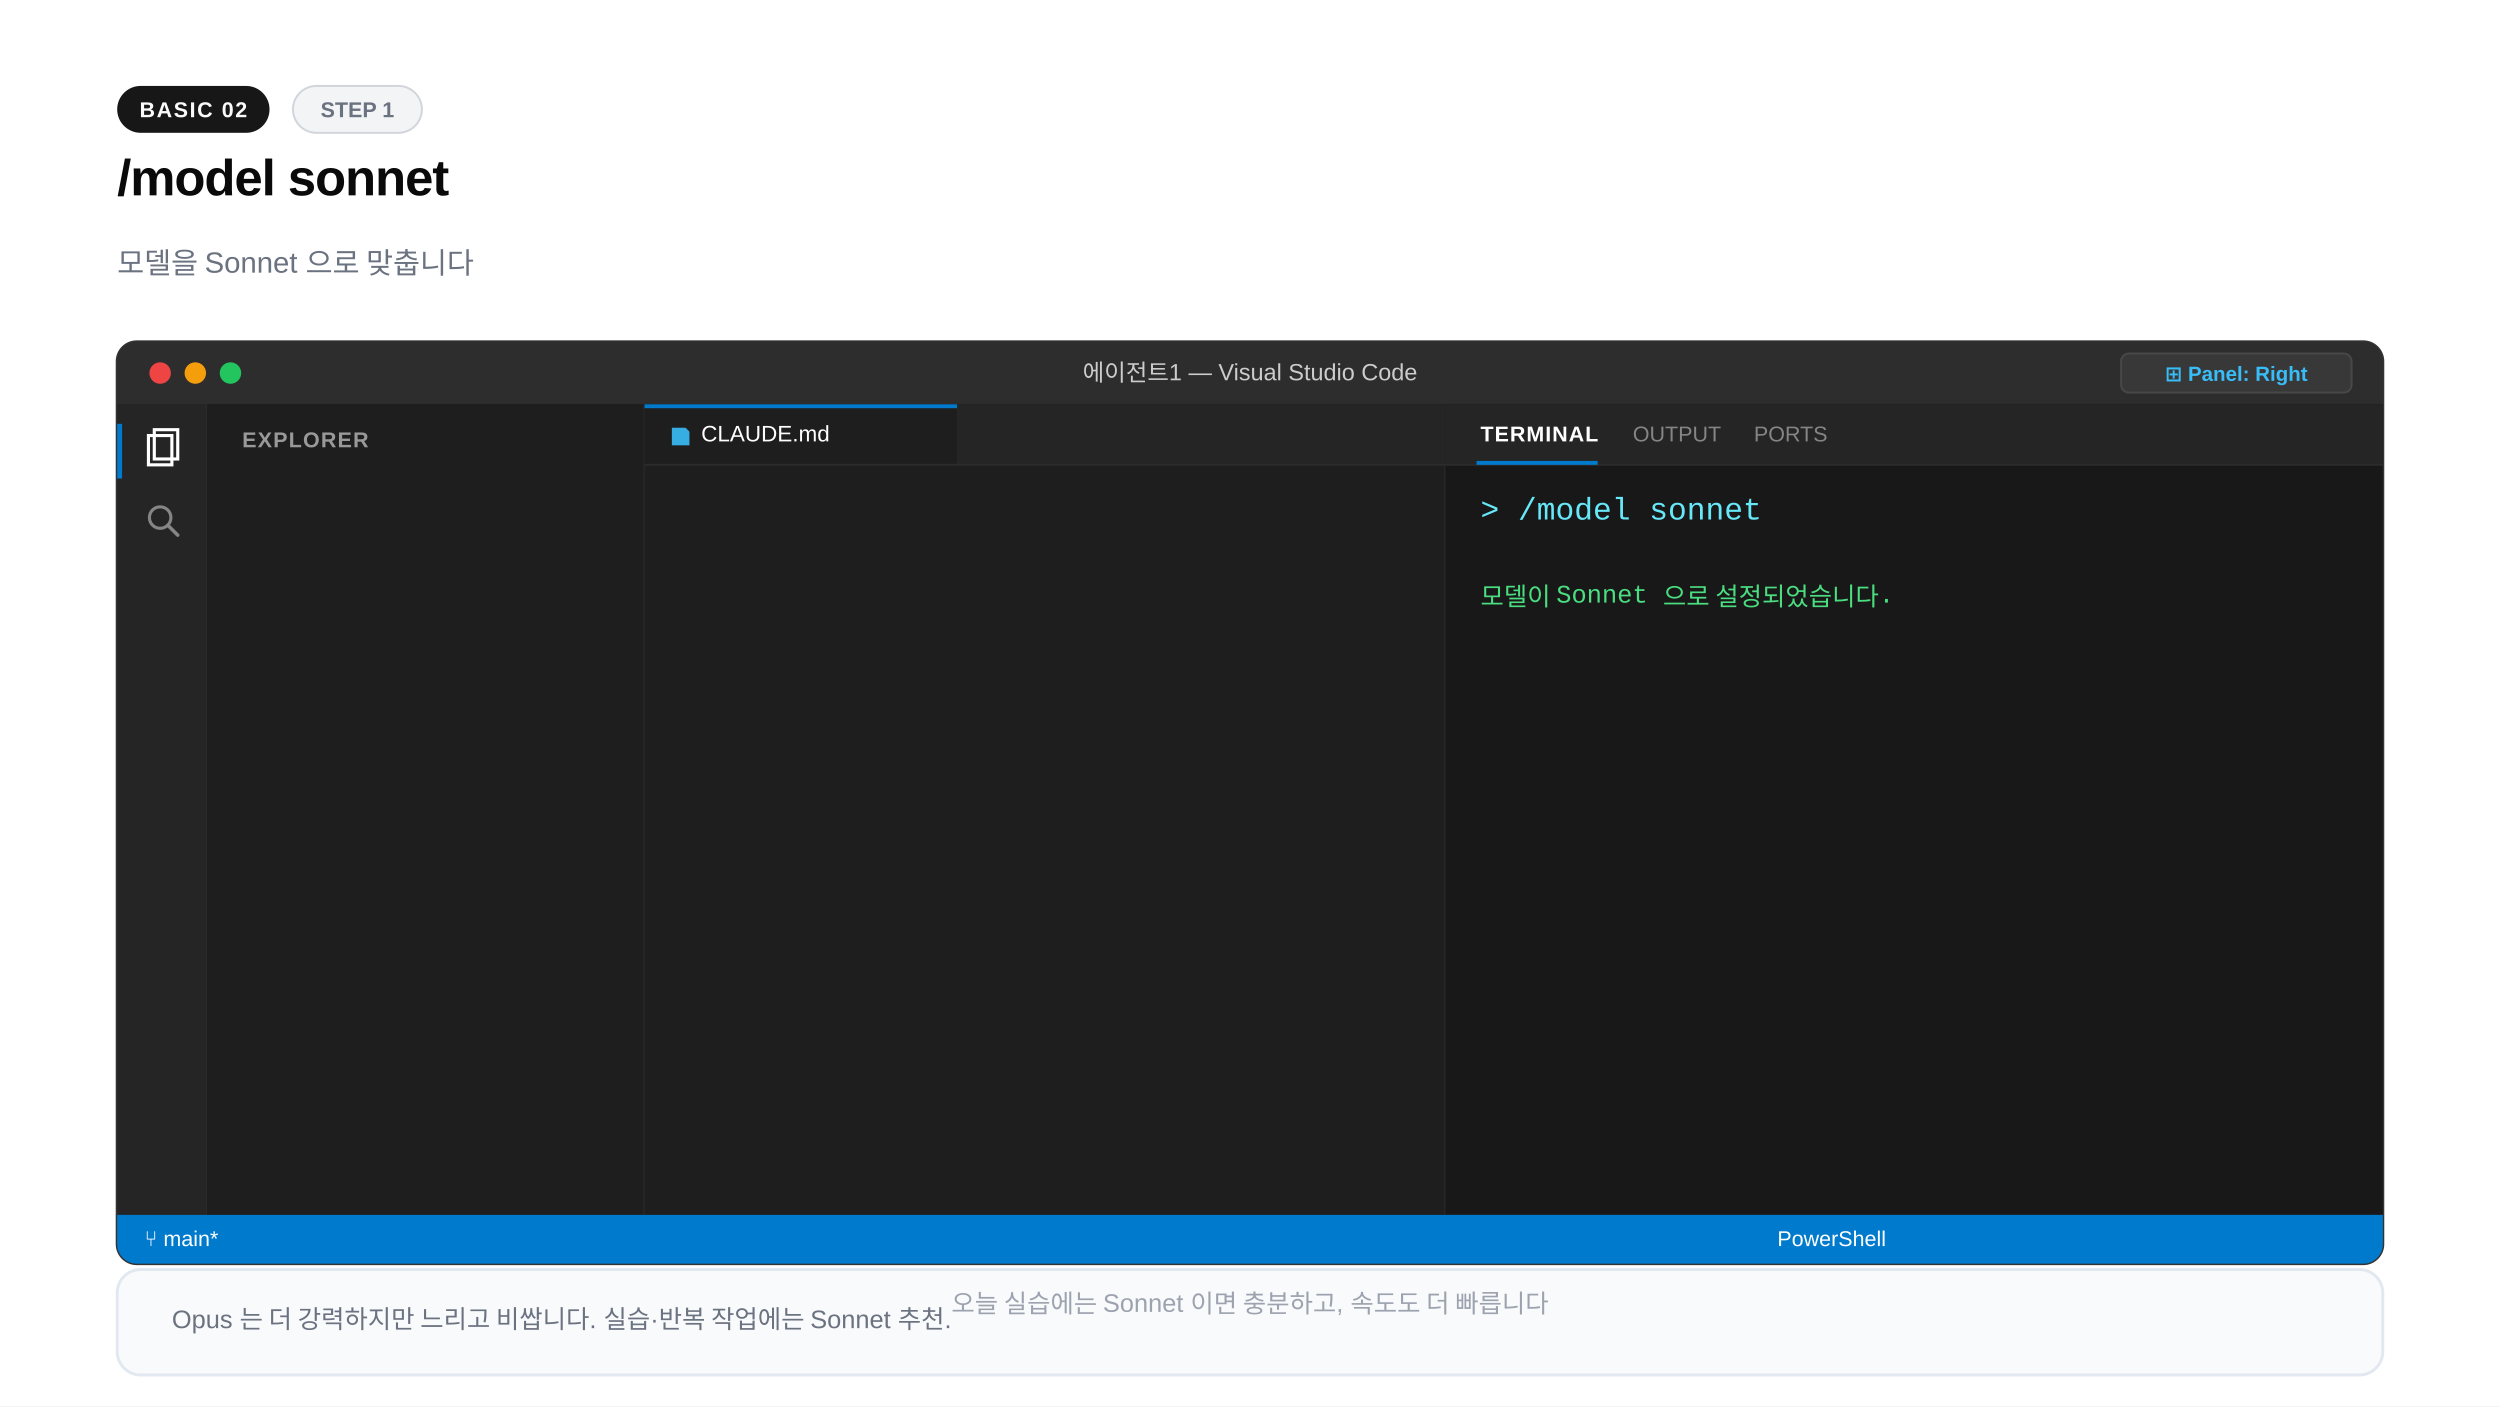
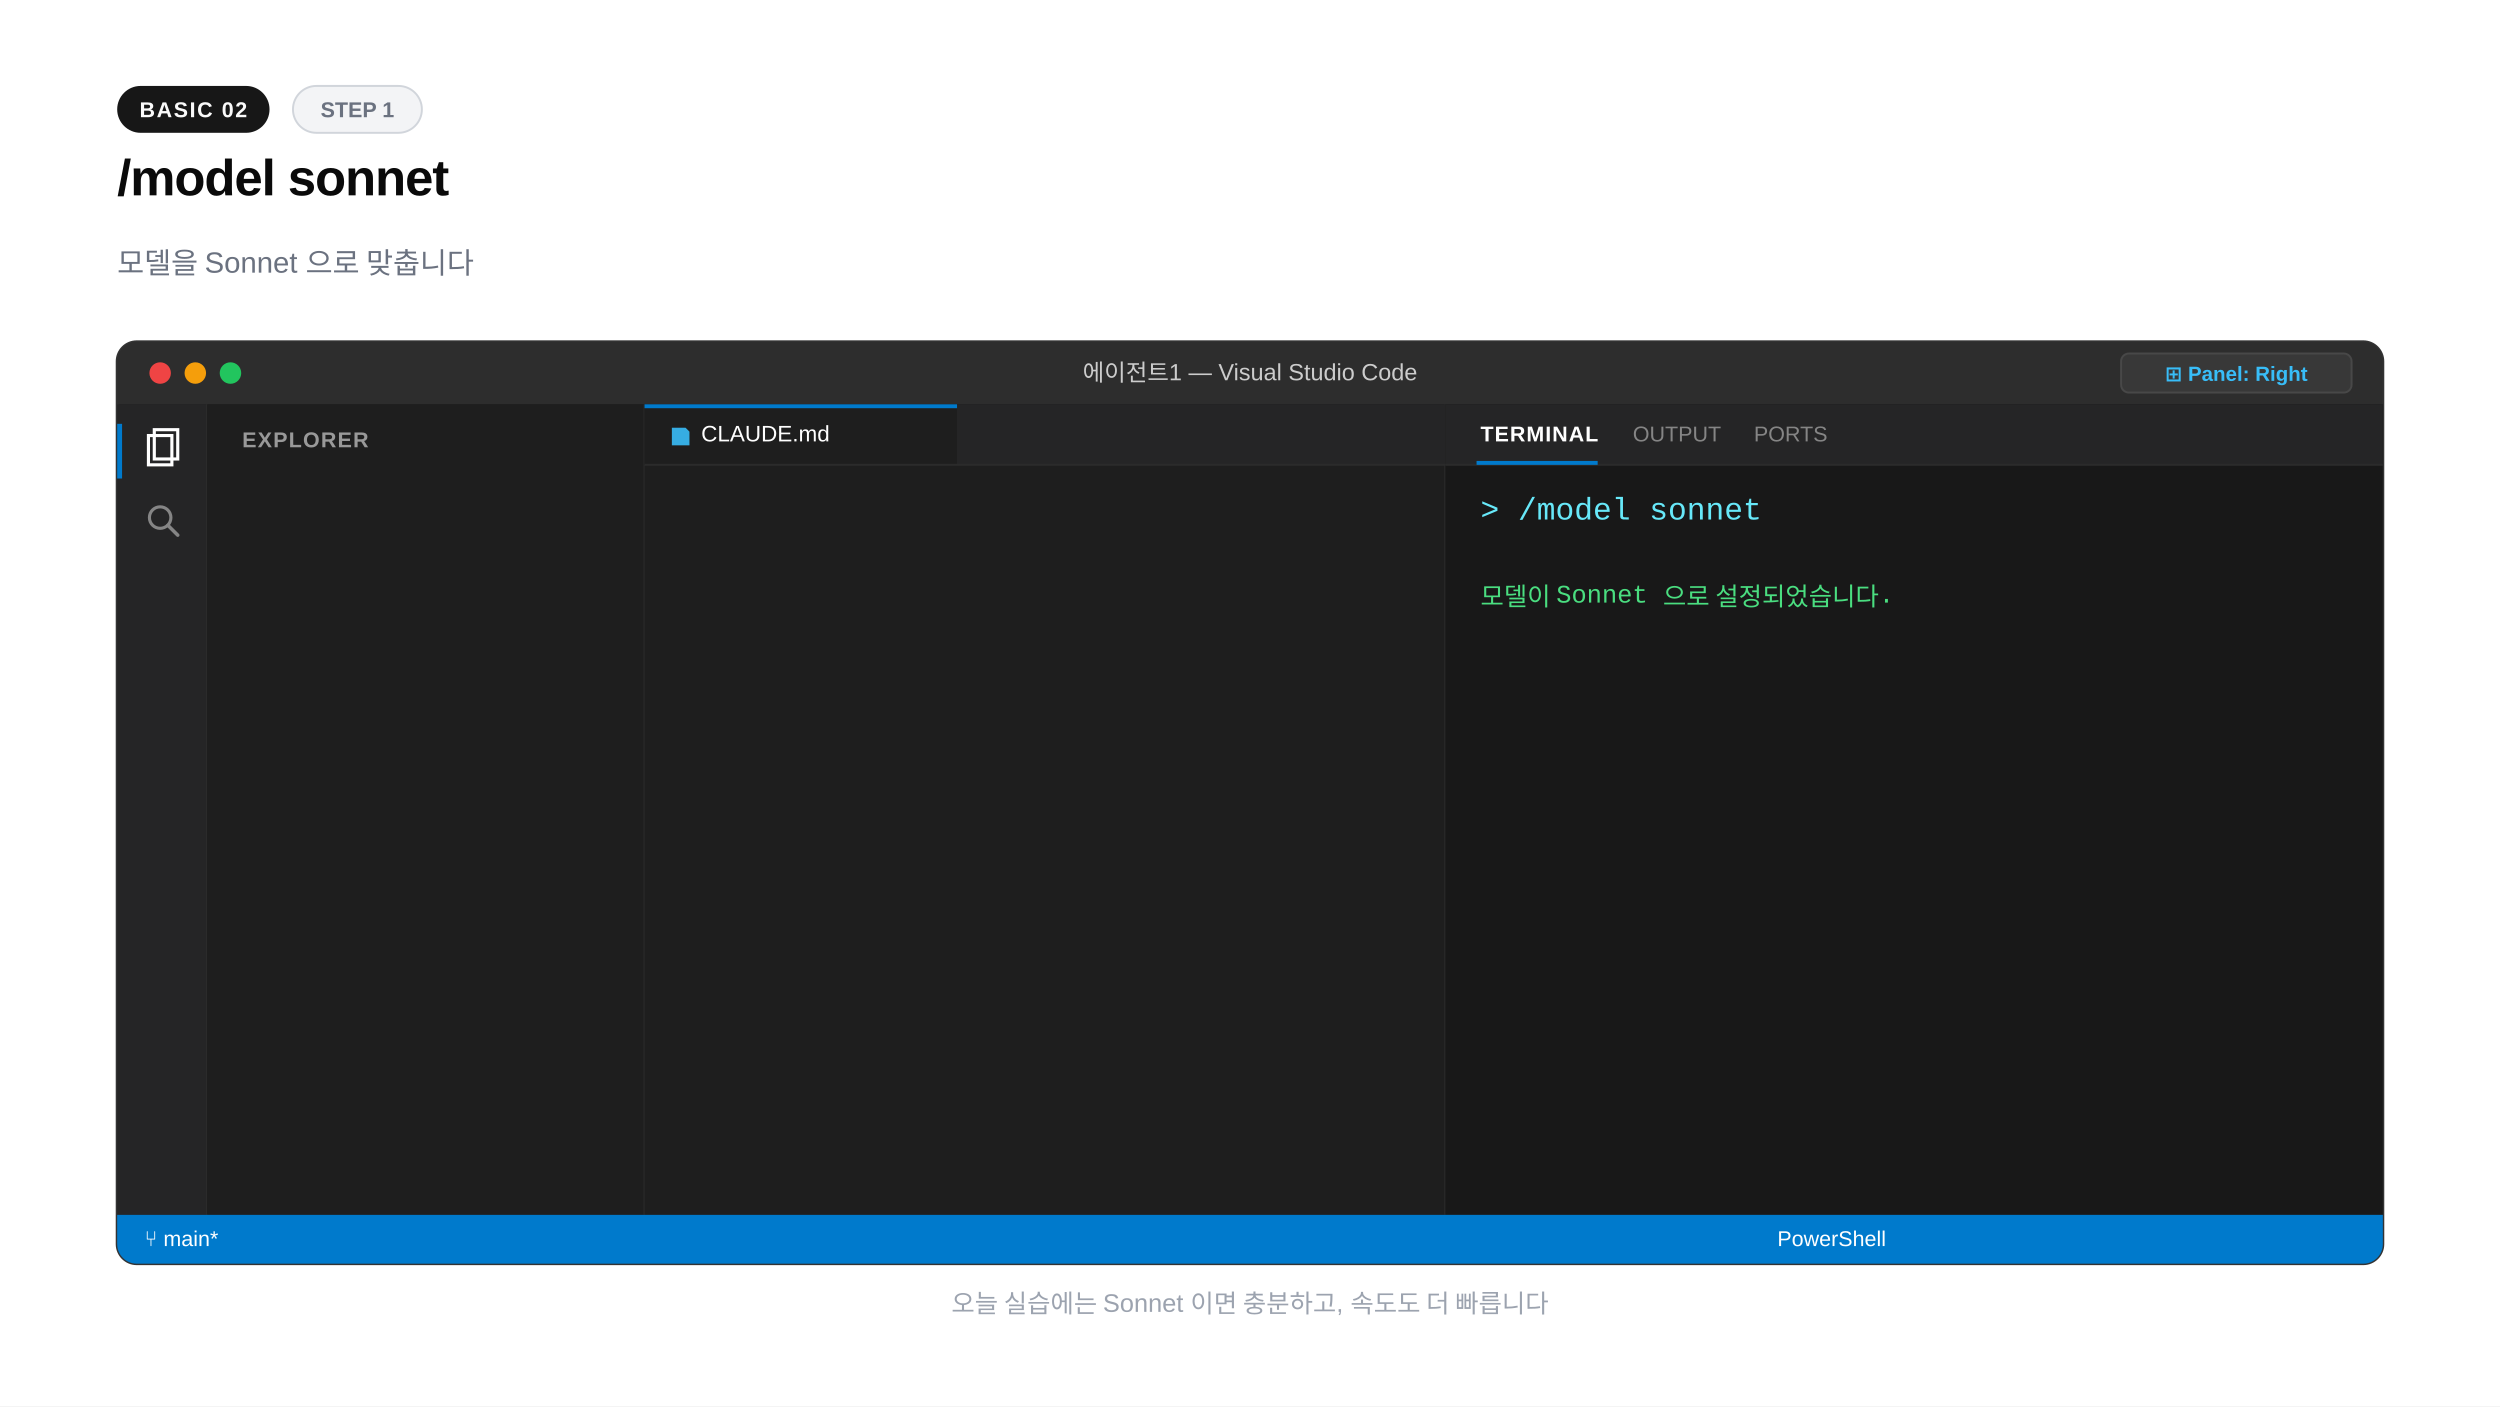
<svg xmlns="http://www.w3.org/2000/svg" width="1280" height="720" viewBox="0 0 1280 720">
  <rect x="0" y="0" width="1280" height="720" fill="#ffffff" />
  <rect x="60" y="44" width="78" height="24" rx="12" fill="#171717" />
  <text x="99" y="60" text-anchor="middle" font-family="-apple-system,BlinkMacSystemFont,'Segoe UI',Arial,sans-serif" font-size="11" font-weight="600" fill="#fafafa" letter-spacing="0.8">BASIC 02</text>
  <rect x="150" y="44" width="66" height="24" rx="12" fill="#f3f4f6" stroke="#d1d5db" stroke-width="1" />
  <text x="183" y="60" text-anchor="middle" font-family="-apple-system,BlinkMacSystemFont,'Segoe UI',Arial,sans-serif" font-size="11" font-weight="600" fill="#6b7280">STEP 1</text>
  <text x="60" y="100" font-family="-apple-system,BlinkMacSystemFont,'Segoe UI',Arial,sans-serif" font-size="26" font-weight="800" fill="#0a0a0a" letter-spacing="-0.02em">/model sonnet</text>
  <text x="60" y="140" font-family="-apple-system,BlinkMacSystemFont,'Segoe UI',Arial,sans-serif" font-size="15" font-weight="400" fill="#6b7280">모델을 Sonnet 으로 맞춥니다</text>
  <rect x="60" y="175" width="1160" height="472" rx="10" fill="#1e1e1e" stroke="#333333" stroke-width="1.5" />
  <path d="M60 185a10 10 0 0 1 10-10h1140a10 10 0 0 1 10 10v22H60z" fill="#2d2d2d" />
  <circle cx="82" cy="191" r="5.5" fill="#ef4444" />
  <circle cx="100" cy="191" r="5.5" fill="#f59e0b" />
  <circle cx="118" cy="191" r="5.5" fill="#22c55e" />
  <text x="640" y="195" text-anchor="middle" font-family="-apple-system,BlinkMacSystemFont,'Segoe UI',Arial,sans-serif" font-size="12" font-weight="500" fill="#cccccc">에이전트1 — Visual Studio Code</text>
  <rect x="1086" y="181" width="118" height="20" rx="4" fill="#383838" stroke="#484848" stroke-width="1" />
  <text x="1145" y="195" text-anchor="middle" font-family="-apple-system,BlinkMacSystemFont,'Segoe UI',Arial,sans-serif" font-size="10.5" font-weight="600" fill="#38bdf8">⊞ Panel: Right</text>
  <rect x="60" y="207" width="46" height="415" fill="#252526" />
  <line x1="106" y1="207" x2="106" y2="622" stroke="#2b2b2b" stroke-width="1" />
  <rect x="60" y="217" width="2.5" height="28" fill="#007acc" />
  <path d="M76 223h12v15H76z" fill="none" stroke="#ffffff" stroke-width="1.6" />
  <path d="M79 220h12v15H79z" fill="none" stroke="#ffffff" stroke-width="1.6" />
  <circle cx="82" cy="265" r="5.5" fill="none" stroke="#858585" stroke-width="1.6" />
  <line x1="86" y1="269" x2="91" y2="274" stroke="#858585" stroke-width="1.8" stroke-linecap="round" />
  <rect x="106" y="207" width="224" height="415" fill="#1e1e1e" />
  <line x1="330" y1="207" x2="330" y2="622" stroke="#2b2b2b" stroke-width="1" />
  <text x="124" y="229" font-family="-apple-system,BlinkMacSystemFont,'Segoe UI',Arial,sans-serif" font-size="11" font-weight="700" fill="#999999" letter-spacing="0.6">EXPLORER</text>
  <rect x="330" y="207" width="410" height="415" fill="#1e1e1e" />
  <line x1="740" y1="207" x2="740" y2="622" stroke="#2b2b2b" stroke-width="1" />
  <rect x="330" y="207" width="410" height="31" fill="#252526" />
  <rect x="330" y="207" width="160" height="31" fill="#1e1e1e" />
  <rect x="330" y="207" width="160" height="2" fill="#007acc" />
  <path d="M344 219h7l2 2v7h-9z" fill="#38bdf8" opacity="0.9" />
  <text x="359" y="226" font-family="-apple-system,BlinkMacSystemFont,'Segoe UI',Arial,sans-serif" font-size="11.5" font-weight="400" fill="#ffffff">CLAUDE.md</text>
  <line x1="330" y1="238" x2="740" y2="238" stroke="#2b2b2b" stroke-width="1" />
  <rect x="740" y="207" width="480" height="415" fill="#181818" />
  <rect x="740" y="207" width="480" height="31" fill="#252526" />
  <line x1="740" y1="238" x2="1220" y2="238" stroke="#2b2b2b" stroke-width="1" />
  <text x="758" y="226" font-family="-apple-system,BlinkMacSystemFont,'Segoe UI',Arial,sans-serif" font-size="11" font-weight="700" fill="#ffffff" letter-spacing="0.5">TERMINAL</text>
  <rect x="756" y="236" width="62" height="2" fill="#007acc" />
  <text x="836" y="226" font-family="-apple-system,BlinkMacSystemFont,'Segoe UI',Arial,sans-serif" font-size="11" font-weight="400" fill="#858585">OUTPUT</text>
  <text x="898" y="226" font-family="-apple-system,BlinkMacSystemFont,'Segoe UI',Arial,sans-serif" font-size="11" font-weight="400" fill="#858585">PORTS</text>
  <text x="758" y="266" font-family="'Courier New',Courier,monospace" font-size="16" font-weight="400" fill="#67e8f9">&gt; /model sonnet</text>
  <text x="758" y="288" font-family="'Courier New',Courier,monospace" font-size="12" font-weight="400" fill="#e5e7eb" />
  <text x="758" y="310" font-family="'Courier New',Courier,monospace" font-size="13" font-weight="400" fill="#4ade80">  모델이 Sonnet 으로 설정되었습니다.</text>
  <path d="M60 622h1160v15a10 10 0 0 1-10 10H70a10 10 0 0 1-10-10z" fill="#007acc" />
  <text x="74" y="638" font-family="-apple-system,BlinkMacSystemFont,'Segoe UI',Arial,sans-serif" font-size="11" font-weight="500" fill="#ffffff">⑂ main*</text>
  <text x="910" y="638" font-family="-apple-system,BlinkMacSystemFont,'Segoe UI',Arial,sans-serif" font-size="11" font-weight="400" fill="#ffffff">PowerShell</text>
-   <rect x="60" y="650" width="1160" height="54" rx="12" fill="#f8fafc" stroke="#e2e8f0" stroke-width="1.5" />
-   <text x="88" y="680" font-family="-apple-system,BlinkMacSystemFont,'Segoe UI',Arial,sans-serif" font-size="13" font-weight="400" fill="#6b7280">Opus 는 더 강력하지만 느리고 비쌉니다. 실습·반복 작업에는 Sonnet 추천.</text>
  <text x="640" y="672" text-anchor="middle" font-family="-apple-system,BlinkMacSystemFont,'Segoe UI',Arial,sans-serif" font-size="13" font-weight="400" fill="#9ca3af">오늘 실습에는 Sonnet 이면 충분하고, 속도도 더 빠릅니다</text>
</svg>
